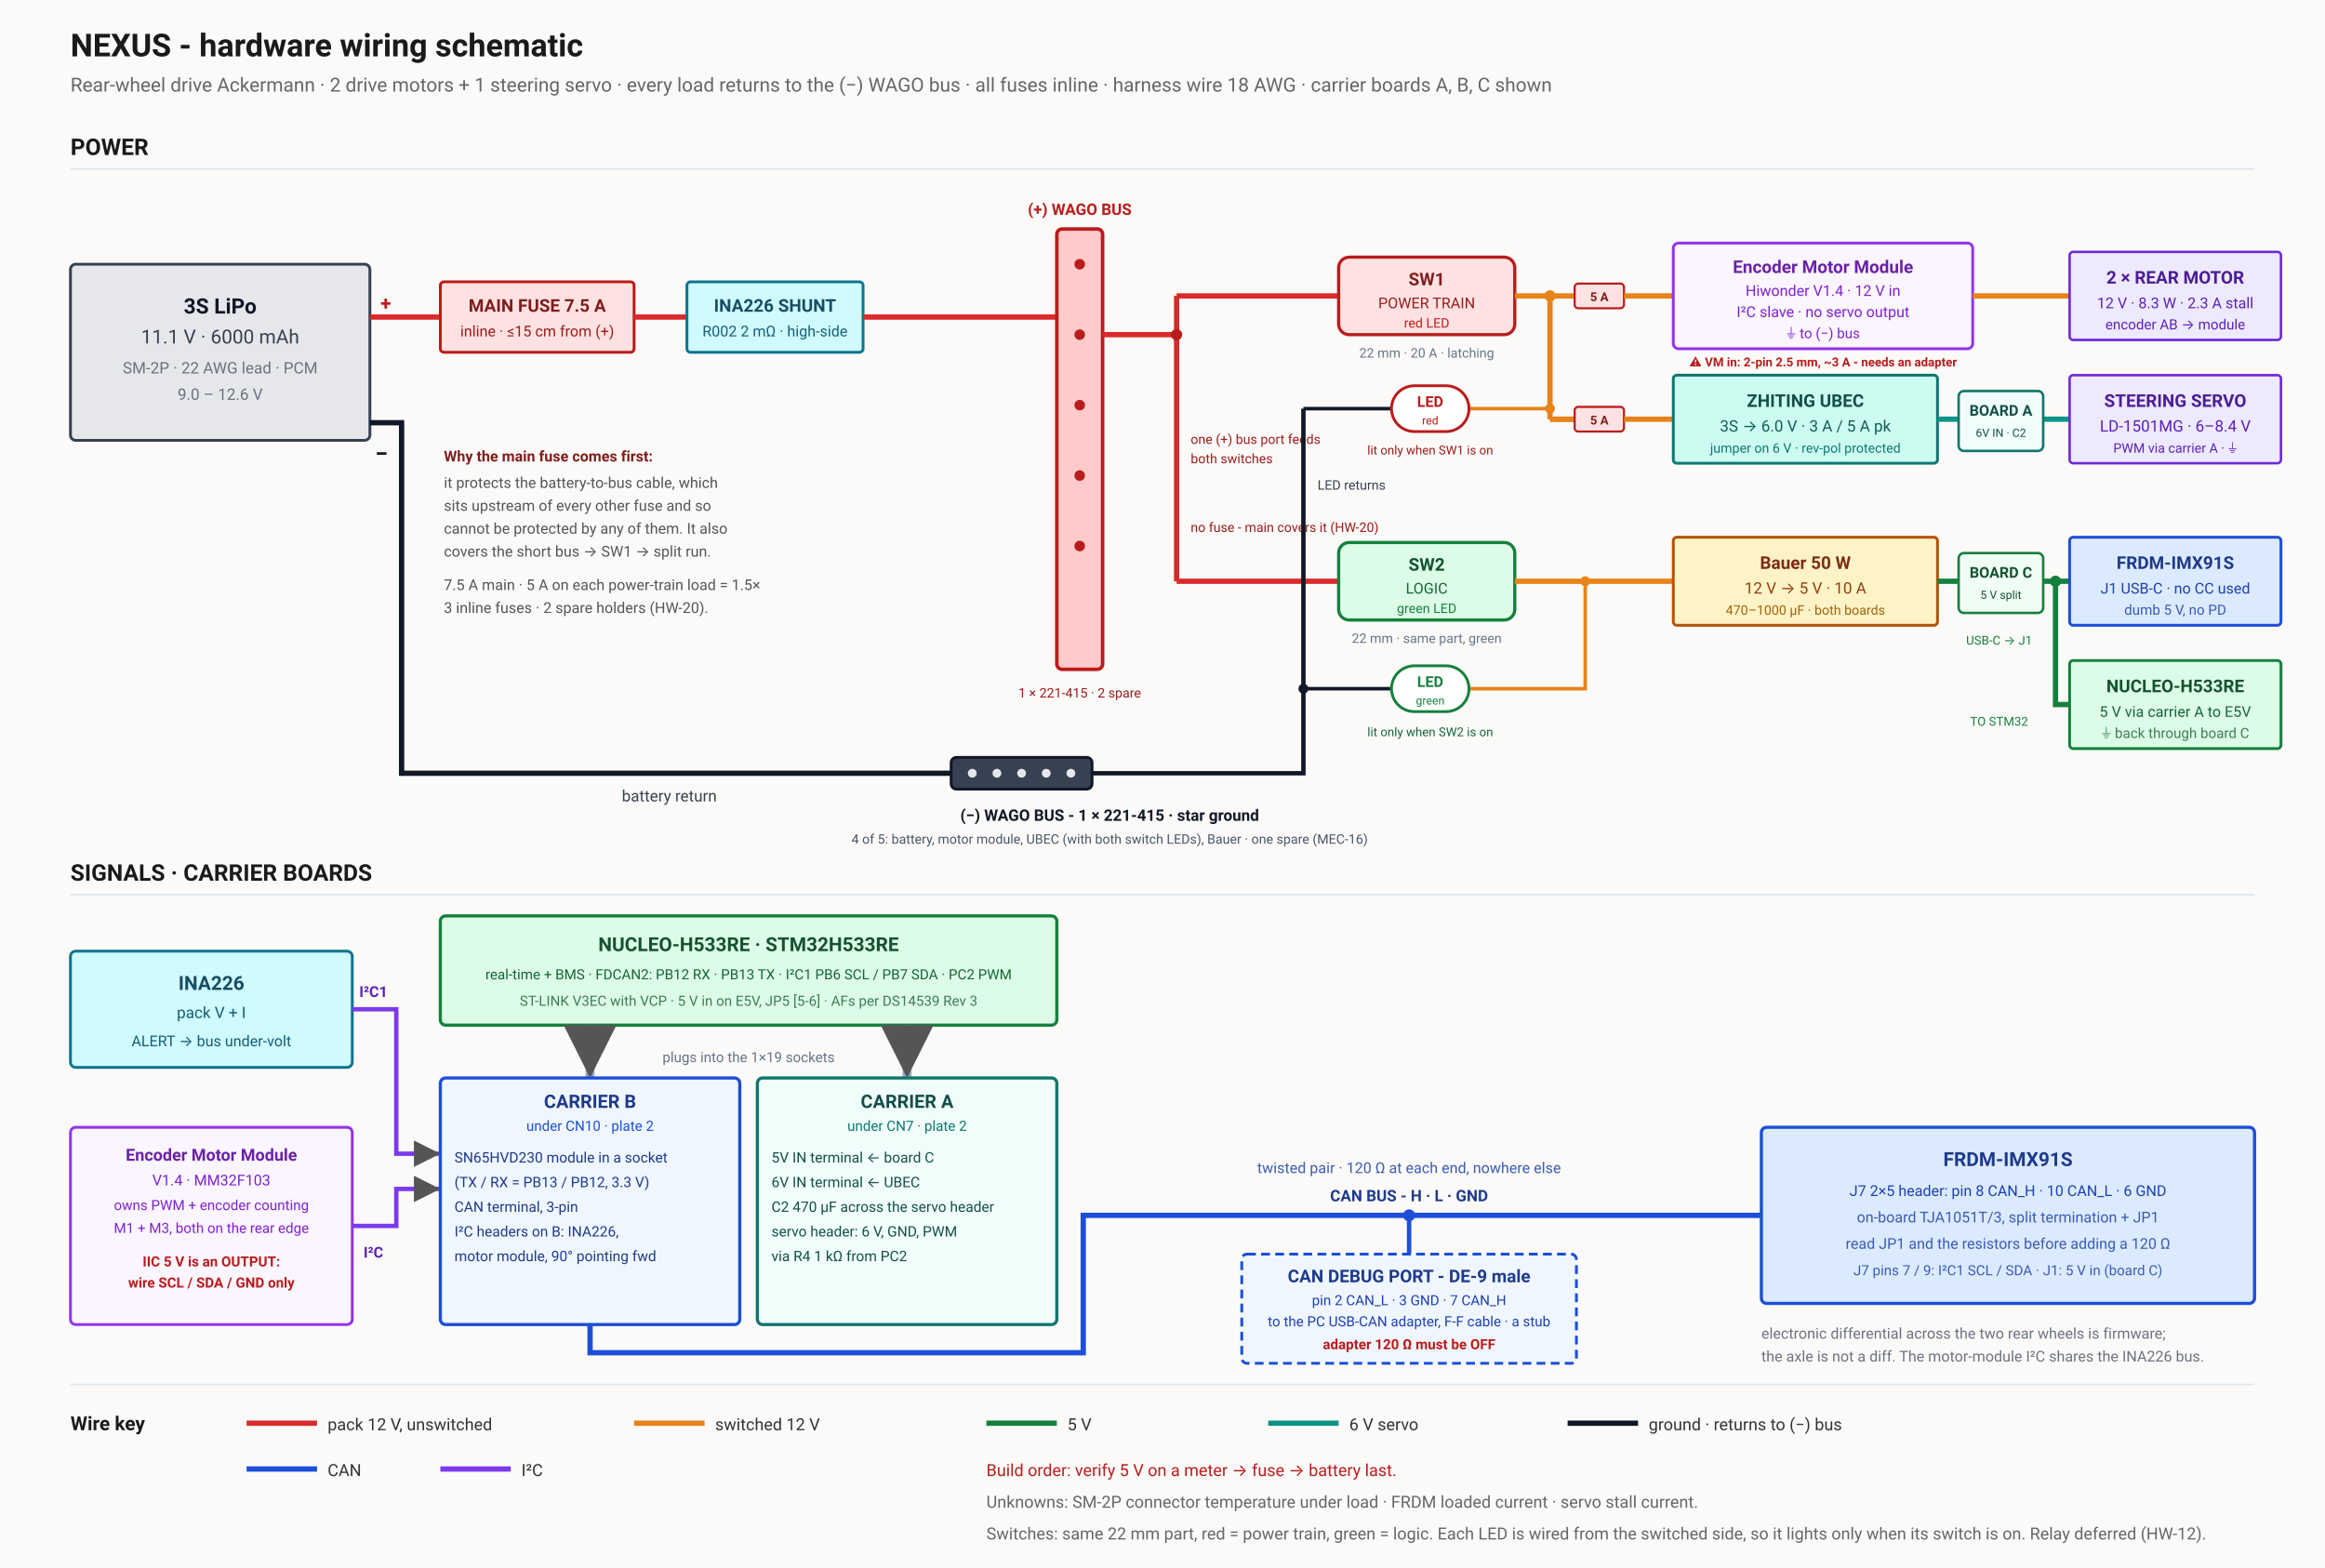
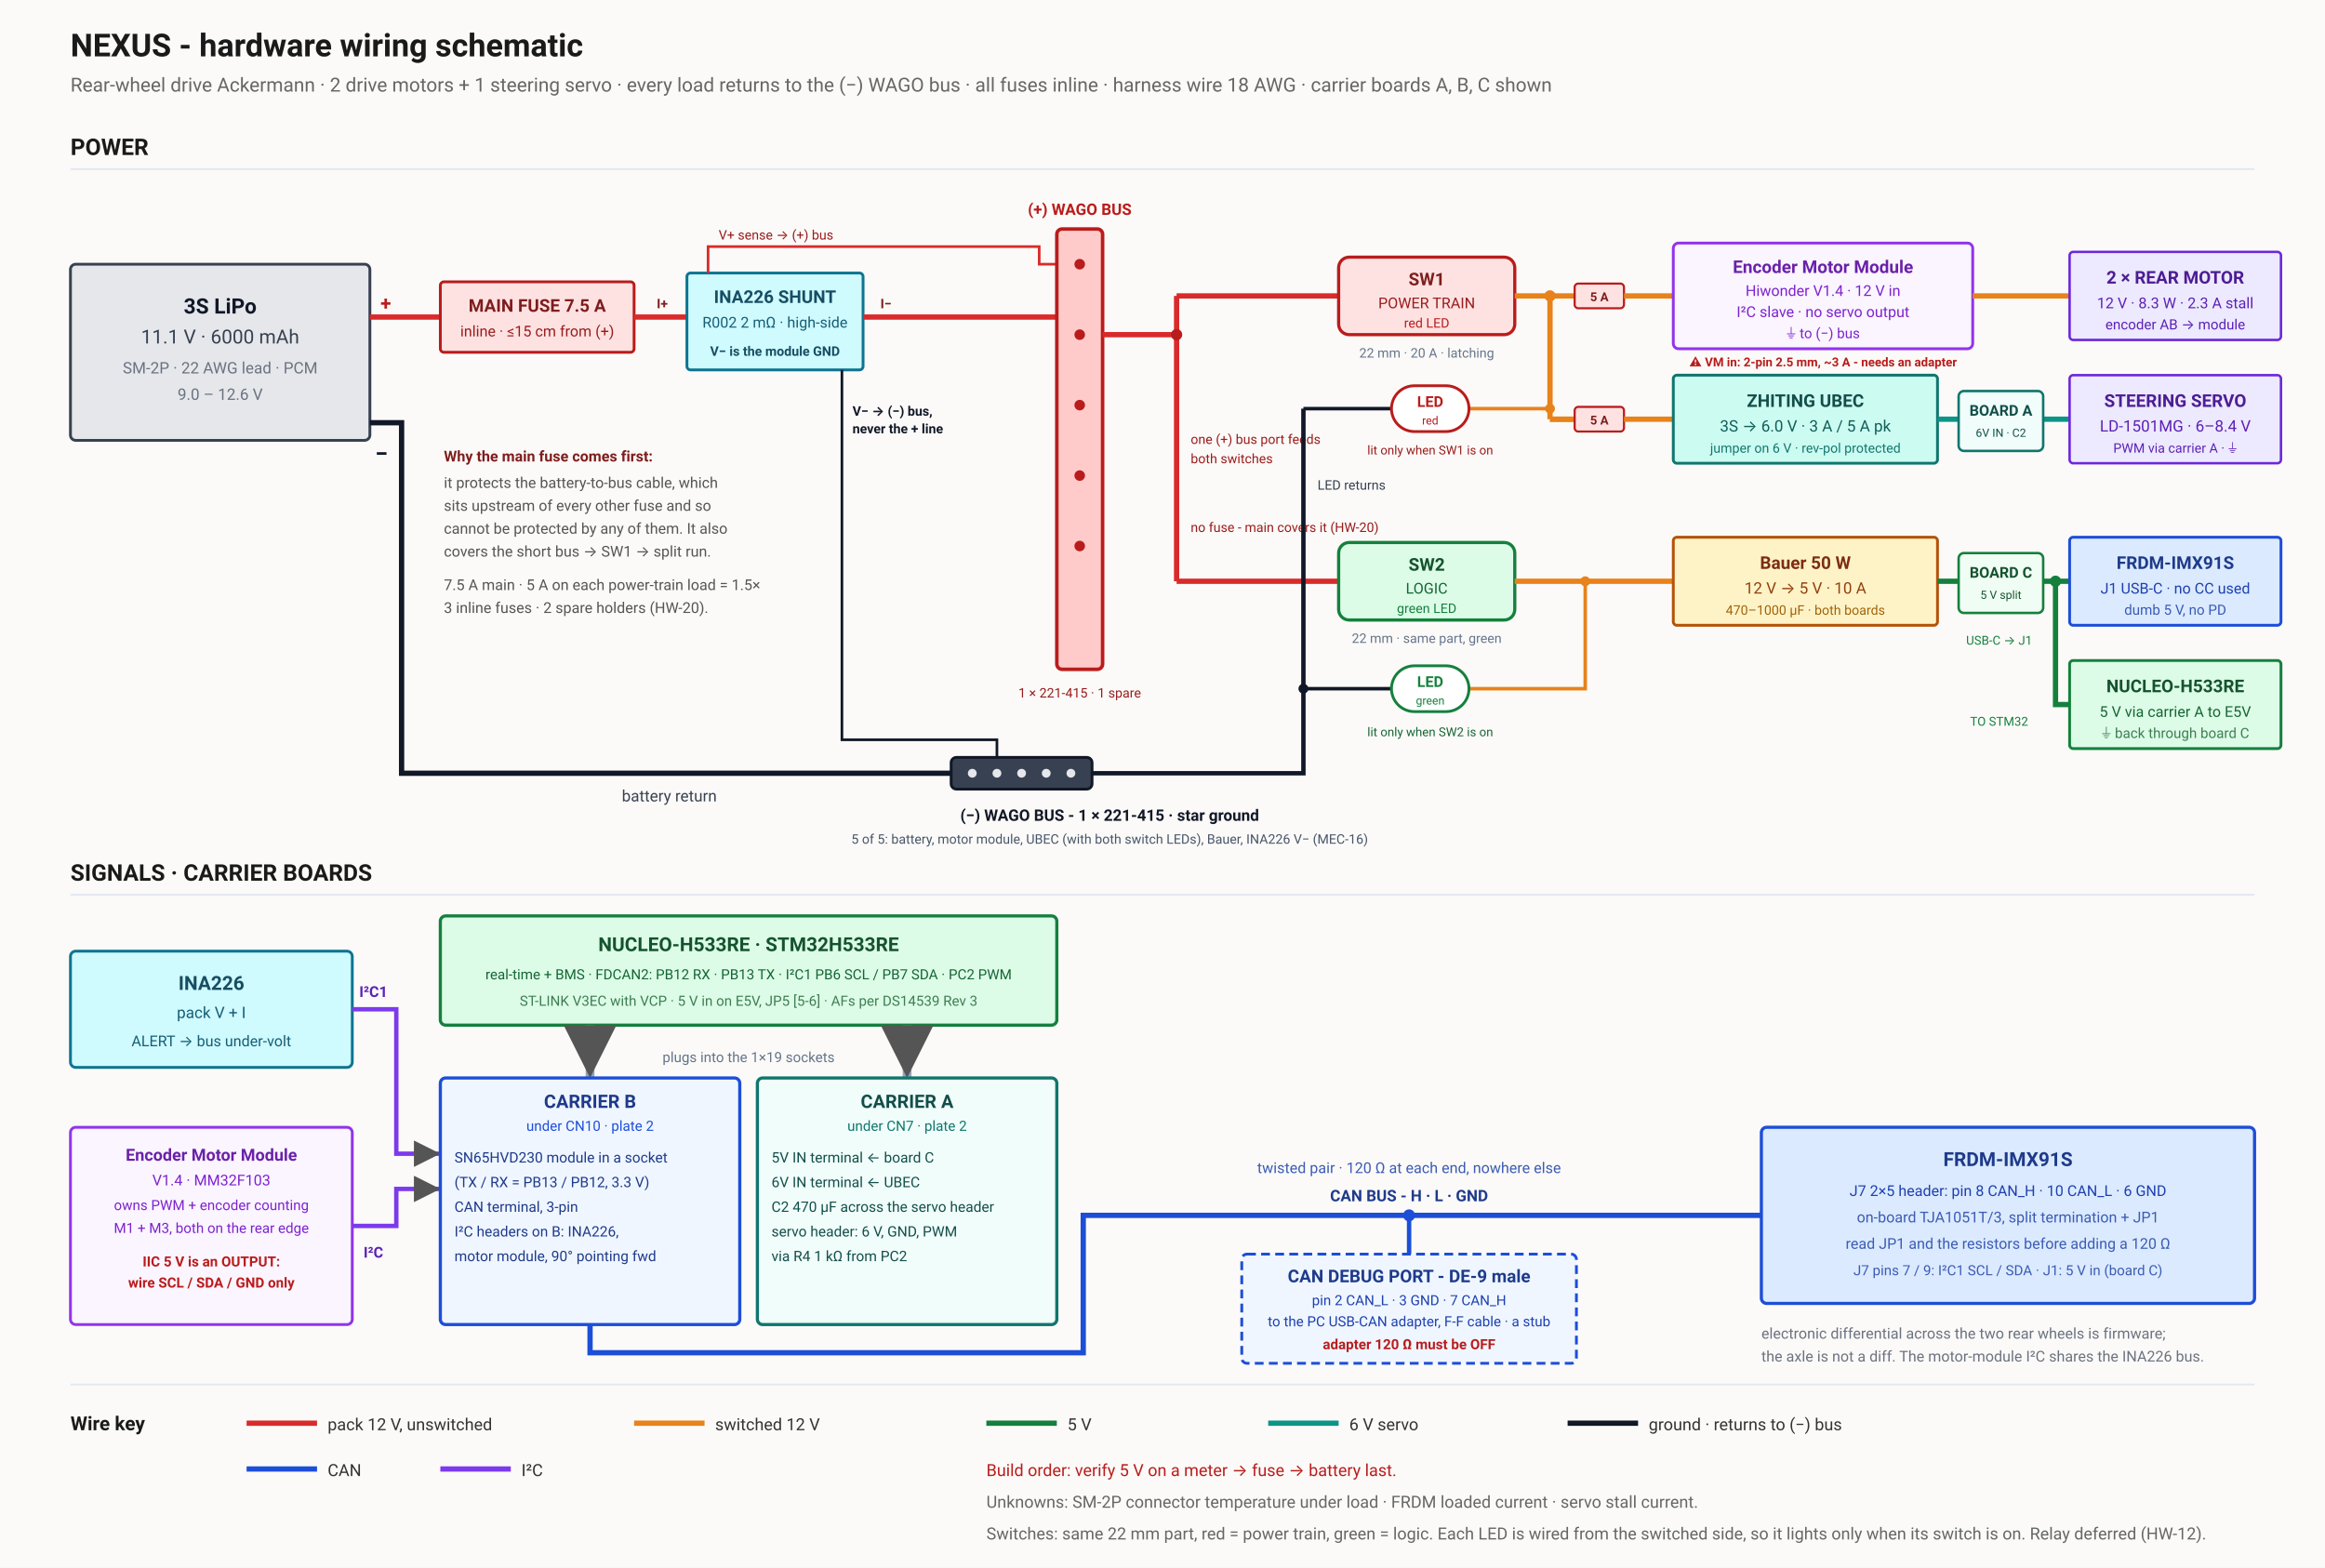
<svg xmlns="http://www.w3.org/2000/svg" width="1320" height="890" viewBox="0 0 1320 890" font-family="system-ui, -apple-system, Segoe UI, Roboto, sans-serif">
  <defs>
    <marker id="a" markerWidth="7" markerHeight="7" refX="6" refY="3" orient="auto">
      <path d="M0,0 L6,3 L0,6 z" fill="#555" />
    </marker>
  </defs>
  <rect width="1320" height="890" fill="#fbfaf8" />
  <text x="40" y="32" font-size="18" font-weight="700" fill="#1a1a1a">NEXUS - hardware wiring schematic</text>
  <text x="40" y="52" font-size="11" fill="#666">Rear-wheel drive Ackermann · 2 drive motors + 1 steering servo · every load returns to the (−) WAGO bus · all fuses inline · harness wire 18 AWG · carrier boards A, B, C shown</text>
  <text x="40" y="88" font-size="13" font-weight="700" fill="#1a1a1a">POWER</text>
  <line x1="40" y1="96" x2="1280" y2="96" stroke="#e2e8f0" />
  <rect x="40" y="150" width="170" height="100" fill="#e5e7eb" stroke="#374151" stroke-width="1.6" rx="3" />
  <text x="125" y="178" font-size="12" font-weight="700" fill="#111827" text-anchor="middle">3S LiPo</text>
  <text x="125" y="195" font-size="11" fill="#374151" text-anchor="middle">11.1 V · 6000 mAh</text>
  <text x="125" y="212" font-size="9" fill="#6b7280" text-anchor="middle">SM-2P · 22 AWG lead · PCM</text>
  <text x="125" y="227" font-size="9" fill="#6b7280" text-anchor="middle">9.0 – 12.6 V</text>
  <text x="216" y="176" font-size="11" font-weight="700" fill="#b91c1c">+</text>
  <text x="213" y="262" font-size="13" font-weight="700" fill="#111827">−</text>
  <line x1="210" y1="180" x2="250" y2="180" stroke="#d92b2b" stroke-width="3" />
  <rect x="250" y="160" width="110" height="40" fill="#fee2e2" stroke="#b91c1c" stroke-width="1.6" rx="2" />
  <text x="305" y="177" font-size="10" font-weight="700" fill="#7f1d1d" text-anchor="middle">MAIN FUSE 7.5 A</text>
  <text x="305" y="191" font-size="8.5" fill="#991b1b" text-anchor="middle">inline · ≤15 cm from (+)</text>
  <line x1="360" y1="180" x2="390" y2="180" stroke="#d92b2b" stroke-width="3" />
-   <rect x="390" y="160" width="100" height="40" fill="#cffafe" stroke="#0e7490" stroke-width="1.6" rx="2" />
-   <text x="440" y="177" font-size="10" font-weight="700" fill="#164e63" text-anchor="middle">INA226 SHUNT</text>
-   <text x="440" y="191" font-size="8.5" fill="#155e75" text-anchor="middle">R002 2 mΩ · high-side</text>
+   <rect x="390" y="155" width="100" height="55" fill="#cffafe" stroke="#0e7490" stroke-width="1.6" rx="2" />
+   <text x="440" y="172" font-size="10" font-weight="700" fill="#164e63" text-anchor="middle">INA226 SHUNT</text>
+   <text x="440" y="186" font-size="8.5" fill="#155e75" text-anchor="middle">R002 2 mΩ · high-side</text>
+   <text x="440" y="202" font-size="7.5" font-weight="700" fill="#164e63" text-anchor="middle">V− is the module GND</text>
+   <text x="376" y="175" font-size="7.5" font-weight="700" fill="#7f1d1d" text-anchor="middle">I+</text>
+   <text x="503" y="175" font-size="7.5" font-weight="700" fill="#7f1d1d" text-anchor="middle">I−</text>
+   <path d="M402,155 L402,140 L590,140 L590,150 L600,150" fill="none" stroke="#d92b2b" stroke-width="1.5" />
+   <text x="408" y="136" font-size="7.5" fill="#991b1b">V+ sense → (+) bus</text>
+   <path d="M478,210 L478,420 L566,420 L566,430" fill="none" stroke="#111827" stroke-width="1.5" />
+   <text x="484" y="236" font-size="7.5" font-weight="700" fill="#111827">V− → (−) bus,</text>
+   <text x="484" y="246" font-size="7.5" font-weight="700" fill="#111827">never the + line</text>
  <line x1="490" y1="180" x2="600" y2="180" stroke="#d92b2b" stroke-width="3" />
  <text x="613" y="122" font-size="9" font-weight="700" fill="#b91c1c" text-anchor="middle">(+) WAGO BUS</text>
  <rect x="600" y="130" width="26" height="250" fill="#fecaca" stroke="#b91c1c" stroke-width="2" rx="3" />
  <circle cx="613" cy="150" r="3" fill="#b91c1c" />
  <circle cx="613" cy="190" r="3" fill="#b91c1c" />
  <circle cx="613" cy="230" r="3" fill="#b91c1c" />
  <circle cx="613" cy="270" r="3" fill="#b91c1c" />
  <circle cx="613" cy="310" r="3" fill="#b91c1c" />
-   <text x="613" y="396" font-size="7.5" fill="#991b1b" text-anchor="middle">1 × 221-415 · 2 spare</text>
+   <text x="613" y="396" font-size="7.5" fill="#991b1b" text-anchor="middle">1 × 221-415 · 1 spare</text>
  <line x1="626" y1="190" x2="668" y2="190" stroke="#d92b2b" stroke-width="3" />
  <line x1="668" y1="168" x2="668" y2="330" stroke="#d92b2b" stroke-width="3" />
  <line x1="668" y1="168" x2="760" y2="168" stroke="#d92b2b" stroke-width="3" />
  <line x1="668" y1="330" x2="760" y2="330" stroke="#d92b2b" stroke-width="3" />
  <circle cx="668" cy="190" r="3.2" fill="#b91c1c" />
  <text x="676" y="252" font-size="7.5" fill="#991b1b">one (+) bus port feeds</text>
  <text x="676" y="263" font-size="7.5" fill="#991b1b">both switches</text>
  <text x="676" y="302" font-size="7.5" fill="#991b1b">no fuse - main covers it (HW-20)</text>
  <rect x="540" y="430" width="80" height="18" fill="#374151" stroke="#111827" stroke-width="1.6" rx="3" />
  <circle cx="552" cy="439" r="2.5" fill="#e5e7eb" />
  <circle cx="566" cy="439" r="2.5" fill="#e5e7eb" />
  <circle cx="580" cy="439" r="2.5" fill="#e5e7eb" />
  <circle cx="594" cy="439" r="2.5" fill="#e5e7eb" />
  <circle cx="608" cy="439" r="2.5" fill="#e5e7eb" />
  <text x="630" y="466" font-size="9" font-weight="700" fill="#111827" text-anchor="middle">(−) WAGO BUS - 1 × 221-415 · star ground</text>
-   <text x="630" y="479" font-size="7.5" fill="#475569" text-anchor="middle">4 of 5: battery, motor module, UBEC (with both switch LEDs), Bauer · one spare (MEC-16)</text>
+   <text x="630" y="479" font-size="7.5" fill="#475569" text-anchor="middle">5 of 5: battery, motor module, UBEC (with both switch LEDs), Bauer, INA226 V− (MEC-16)</text>
  <path d="M210,240 L228,240 L228,439 L540,439" fill="none" stroke="#111827" stroke-width="3" />
  <text x="380" y="455" font-size="9" fill="#374151" text-anchor="middle">battery return</text>
  <path d="M740,232 L740,439 L620,439" fill="none" stroke="#111827" stroke-width="2.5" />
  <text x="748" y="278" font-size="7.5" fill="#374151">LED returns</text>
  <text x="252" y="262" font-size="8.5" font-weight="600" fill="#7f1d1d">Why the main fuse comes first:</text>
  <text x="252" y="277" font-size="8.5" fill="#555">it protects the battery-to-bus cable, which</text>
  <text x="252" y="290" font-size="8.5" fill="#555">sits upstream of every other fuse and so</text>
  <text x="252" y="303" font-size="8.5" fill="#555">cannot be protected by any of them. It also</text>
  <text x="252" y="316" font-size="8.5" fill="#555">covers the short bus → SW1 → split run.</text>
  <text x="252" y="335" font-size="8.5" fill="#555">7.5 A main · 5 A on each power-train load = 1.5×</text>
  <text x="252" y="348" font-size="8.5" fill="#555">3 inline fuses · 2 spare holders (HW-20).</text>
  <rect x="760" y="146" width="100" height="44" fill="#fee2e2" stroke="#b91c1c" stroke-width="1.8" rx="6" />
  <text x="810" y="162" font-size="10" font-weight="700" fill="#7f1d1d" text-anchor="middle">SW1</text>
  <text x="810" y="175" font-size="8.5" fill="#991b1b" text-anchor="middle">POWER TRAIN</text>
  <text x="810" y="186" font-size="7.5" fill="#b91c1c" text-anchor="middle">red LED</text>
  <text x="810" y="203" font-size="7.5" fill="#64748b" text-anchor="middle">22 mm · 20 A · latching</text>
  <line x1="860" y1="168" x2="894" y2="168" stroke="#e8821a" stroke-width="3" />
  <circle cx="880" cy="168" r="3.2" fill="#e8821a" />
  <line x1="880" y1="168" x2="880" y2="238" stroke="#e8821a" stroke-width="3" />
  <line x1="880" y1="238" x2="894" y2="238" stroke="#e8821a" stroke-width="3" />
  <line x1="880" y1="232" x2="834" y2="232" stroke="#e8821a" stroke-width="2" />
  <circle cx="880" cy="232" r="2.8" fill="#e8821a" />
  <line x1="790" y1="232" x2="740" y2="232" stroke="#111827" stroke-width="2" />
  <rect x="790" y="219" width="44" height="26" fill="#ffffff" stroke="#b91c1c" stroke-width="1.6" rx="13" />
  <text x="812" y="231" font-size="8.5" font-weight="700" fill="#b91c1c" text-anchor="middle">LED</text>
  <text x="812" y="241" font-size="6.5" fill="#b91c1c" text-anchor="middle">red</text>
  <text x="812" y="258" font-size="7" fill="#991b1b" text-anchor="middle">lit only when SW1 is on</text>
  <rect x="894" y="161" width="28" height="14" fill="#fee2e2" stroke="#b91c1c" stroke-width="1.2" rx="2" />
  <text x="908" y="171" font-size="7" font-weight="700" fill="#7f1d1d" text-anchor="middle">5 A</text>
  <line x1="922" y1="168" x2="950" y2="168" stroke="#e8821a" stroke-width="3" />
  <rect x="950" y="138" width="170" height="60" fill="#faf5ff" stroke="#9333ea" stroke-width="1.6" rx="3" />
  <text x="1035" y="155" font-size="10" font-weight="700" fill="#6b21a8" text-anchor="middle">Encoder Motor Module</text>
  <text x="1035" y="168" font-size="8.5" fill="#7e22ce" text-anchor="middle">Hiwonder V1.4 · 12 V in</text>
  <text x="1035" y="180" font-size="8.5" fill="#7e22ce" text-anchor="middle">I²C slave · no servo output</text>
  <text x="1035" y="208" font-size="7" font-weight="700" fill="#b91c1c" text-anchor="middle">⚠ VM in: 2-pin 2.5 mm, ~3 A - needs an adapter</text>
  <text x="1035" y="192" font-size="8" fill="#7e22ce" text-anchor="middle">⏚ to (−) bus</text>
  <line x1="1120" y1="168" x2="1175" y2="168" stroke="#e8821a" stroke-width="3" />
  <rect x="1175" y="143" width="120" height="50" fill="#ede9fe" stroke="#6d28d9" stroke-width="1.4" rx="2" />
  <text x="1235" y="161" font-size="10" font-weight="700" fill="#4c1d95" text-anchor="middle">2 × REAR MOTOR</text>
  <text x="1235" y="175" font-size="8.5" fill="#5b21b6" text-anchor="middle">12 V · 8.3 W · 2.3 A stall</text>
  <text x="1235" y="187" font-size="8" fill="#5b21b6" text-anchor="middle">encoder AB → module</text>
  <line x1="880" y1="238" x2="894" y2="238" stroke="#e8821a" stroke-width="3" />
  <rect x="894" y="231" width="28" height="14" fill="#fee2e2" stroke="#b91c1c" stroke-width="1.2" rx="2" />
  <text x="908" y="241" font-size="7" font-weight="700" fill="#7f1d1d" text-anchor="middle">5 A</text>
  <line x1="922" y1="238" x2="950" y2="238" stroke="#e8821a" stroke-width="3" />
  <rect x="950" y="213" width="150" height="50" fill="#ccfbf1" stroke="#0f766e" stroke-width="1.6" rx="2" />
  <text x="1025" y="231" font-size="10" font-weight="700" fill="#134e4a" text-anchor="middle">ZHITING UBEC</text>
  <text x="1025" y="245" font-size="9" fill="#115e59" text-anchor="middle">3S → 6.0 V · 3 A / 5 A pk</text>
  <text x="1025" y="257" font-size="7.5" fill="#0f766e" text-anchor="middle">jumper on 6 V · rev-pol protected</text>
  <line x1="1100" y1="238" x2="1175" y2="238" stroke="#0d9488" stroke-width="3" />
  <rect x="1112" y="222" width="48" height="34" fill="#f0fdfa" stroke="#0f766e" stroke-width="1.4" rx="3" />
  <text x="1136.0" y="236" font-size="8.5" font-weight="700" fill="#134e4a" text-anchor="middle">BOARD A</text>
  <text x="1136.0" y="248" font-size="6.5" fill="#134e4a" text-anchor="middle">6V IN · C2</text>
  <rect x="1175" y="213" width="120" height="50" fill="#ede9fe" stroke="#6d28d9" stroke-width="1.4" rx="2" />
  <text x="1235" y="231" font-size="10" font-weight="700" fill="#4c1d95" text-anchor="middle">STEERING SERVO</text>
  <text x="1235" y="245" font-size="9" fill="#5b21b6" text-anchor="middle">LD-1501MG · 6–8.4 V</text>
  <text x="1235" y="257" font-size="7.5" fill="#5b21b6" text-anchor="middle">PWM via carrier A · ⏚</text>
  <rect x="760" y="308" width="100" height="44" fill="#dcfce7" stroke="#15803d" stroke-width="1.8" rx="6" />
  <text x="810" y="324" font-size="10" font-weight="700" fill="#14532d" text-anchor="middle">SW2</text>
  <text x="810" y="337" font-size="8.5" fill="#166534" text-anchor="middle">LOGIC</text>
  <text x="810" y="348" font-size="7.5" fill="#15803d" text-anchor="middle">green LED</text>
  <text x="810" y="365" font-size="7.5" fill="#64748b" text-anchor="middle">22 mm · same part, green</text>
  <line x1="860" y1="330" x2="950" y2="330" stroke="#e8821a" stroke-width="3" />
  <circle cx="900" cy="330" r="2.8" fill="#e8821a" />
  <path d="M900,330 L900,391 L834,391" fill="none" stroke="#e8821a" stroke-width="2" />
  <line x1="790" y1="391" x2="740" y2="391" stroke="#111827" stroke-width="2" />
  <circle cx="740" cy="391" r="2.8" fill="#111827" />
  <rect x="790" y="378" width="44" height="26" fill="#ffffff" stroke="#15803d" stroke-width="1.6" rx="13" />
  <text x="812" y="390" font-size="8.5" font-weight="700" fill="#15803d" text-anchor="middle">LED</text>
  <text x="812" y="400" font-size="6.5" fill="#15803d" text-anchor="middle">green</text>
  <text x="812" y="418" font-size="7" fill="#166534" text-anchor="middle">lit only when SW2 is on</text>
  <rect x="950" y="305" width="150" height="50" fill="#fef3c7" stroke="#b45309" stroke-width="1.6" rx="2" />
  <text x="1025" y="323" font-size="10" font-weight="700" fill="#7c2d12" text-anchor="middle">Bauer 50 W</text>
  <text x="1025" y="337" font-size="9" fill="#92400e" text-anchor="middle">12 V → 5 V · 10 A</text>
  <text x="1025" y="349" font-size="7.5" fill="#a16207" text-anchor="middle">470–1000 µF · both boards</text>
  <line x1="1100" y1="330" x2="1175" y2="330" stroke="#15803d" stroke-width="3" />
  <rect x="1112" y="314" width="48" height="34" fill="#f0fdf4" stroke="#15803d" stroke-width="1.4" rx="3" />
  <text x="1136.0" y="328" font-size="8.5" font-weight="700" fill="#14532d" text-anchor="middle">BOARD C</text>
  <text x="1136.0" y="340" font-size="6.5" fill="#14532d" text-anchor="middle">5 V split</text>
  <circle cx="1167" cy="330" r="3.2" fill="#15803d" />
  <path d="M1167,330 L1167,400 L1175,400" fill="none" stroke="#15803d" stroke-width="3" />
  <text x="1135" y="366" font-size="7" fill="#15803d" text-anchor="middle">USB-C → J1</text>
  <text x="1135" y="412" font-size="7" fill="#15803d" text-anchor="middle">TO STM32</text>
  <rect x="1175" y="305" width="120" height="50" fill="#dbeafe" stroke="#1d4ed8" stroke-width="1.6" rx="2" />
  <text x="1235" y="323" font-size="10" font-weight="700" fill="#1e3a8a" text-anchor="middle">FRDM-IMX91S</text>
  <text x="1235" y="337" font-size="8.5" fill="#1e40af" text-anchor="middle">J1 USB-C · no CC used</text>
  <text x="1235" y="349" font-size="8" fill="#3b5bb5" text-anchor="middle">dumb 5 V, no PD</text>
  <rect x="1175" y="375" width="120" height="50" fill="#dcfce7" stroke="#15803d" stroke-width="1.6" rx="2" />
  <text x="1235" y="393" font-size="10" font-weight="700" fill="#14532d" text-anchor="middle">NUCLEO-H533RE</text>
  <text x="1235" y="407" font-size="8.5" fill="#166534" text-anchor="middle">5 V via carrier A to E5V</text>
  <text x="1235" y="419" font-size="8" fill="#3f7d52" text-anchor="middle">⏚ back through board C</text>
  <text x="40" y="500" font-size="13" font-weight="700" fill="#1a1a1a">SIGNALS · CARRIER BOARDS</text>
  <line x1="40" y1="508" x2="1280" y2="508" stroke="#e2e8f0" />
  <rect x="40" y="540" width="160" height="66" fill="#cffafe" stroke="#0e7490" stroke-width="1.6" rx="3" />
  <text x="120" y="562" font-size="11" font-weight="700" fill="#164e63" text-anchor="middle">INA226</text>
  <text x="120" y="578" font-size="9" fill="#155e75" text-anchor="middle">pack V + I</text>
  <text x="120" y="594" font-size="8.5" fill="#155e75" text-anchor="middle">ALERT → bus under-volt</text>
  <path d="M200,573 L225,573 L225,655 L250,655" fill="none" stroke="#7c3aed" stroke-width="2.5" marker-end="url(#a)" />
  <text x="212" y="566" font-size="8.5" font-weight="600" fill="#5b21b6" text-anchor="middle">I²C1</text>
  <rect x="40" y="640" width="160" height="112" fill="#faf5ff" stroke="#9333ea" stroke-width="1.6" rx="3" />
  <text x="120" y="659" font-size="9.5" font-weight="700" fill="#6b21a8" text-anchor="middle">Encoder Motor Module</text>
  <text x="120" y="673" font-size="8.5" fill="#7e22ce" text-anchor="middle">V1.4 · MM32F103</text>
  <text x="120" y="687" font-size="8" fill="#7e22ce" text-anchor="middle">owns PWM + encoder counting</text>
  <text x="120" y="700" font-size="8" fill="#7e22ce" text-anchor="middle">M1 + M3, both on the rear edge</text>
  <text x="120" y="719" font-size="8" font-weight="700" fill="#b91c1c" text-anchor="middle">IIC 5 V is an OUTPUT:</text>
  <text x="120" y="731" font-size="8" font-weight="700" fill="#b91c1c" text-anchor="middle">wire SCL / SDA / GND only</text>
  <path d="M200,696 L225,696 L225,675 L250,675" fill="none" stroke="#7c3aed" stroke-width="2.5" marker-end="url(#a)" />
  <text x="212" y="714" font-size="8.5" font-weight="600" fill="#5b21b6" text-anchor="middle">I²C</text>
  <rect x="250" y="520" width="350" height="62" fill="#dcfce7" stroke="#15803d" stroke-width="1.8" rx="3" />
  <text x="425" y="540" font-size="11" font-weight="700" fill="#14532d" text-anchor="middle">NUCLEO-H533RE · STM32H533RE</text>
  <text x="425" y="556" font-size="8" fill="#166534" text-anchor="middle">real-time + BMS · FDCAN2: PB12 RX · PB13 TX · I²C1 PB6 SCL / PB7 SDA · PC2 PWM</text>
  <text x="425" y="571" font-size="8" fill="#3f7d52" text-anchor="middle">ST-LINK V3EC with VCP · 5 V in on E5V, JP5 [5-6] · AFs per DS14539 Rev 3</text>
  <line x1="335" y1="582" x2="335" y2="612" stroke="#94a3b8" stroke-width="5" marker-end="url(#a)" />
  <line x1="515" y1="582" x2="515" y2="612" stroke="#94a3b8" stroke-width="5" marker-end="url(#a)" />
  <text x="425" y="603" font-size="8" fill="#64748b" text-anchor="middle">plugs into the 1×19 sockets</text>
  <rect x="250" y="612" width="170" height="140" fill="#eff6ff" stroke="#1d4ed8" stroke-width="1.8" rx="3" />
  <text x="335.0" y="629" font-size="10.5" font-weight="700" fill="#1e3a8a" text-anchor="middle">CARRIER B</text>
  <text x="335.0" y="642" font-size="8" fill="#1d4ed8" text-anchor="middle">under CN10 · plate 2</text>
  <text x="258" y="660" font-size="8.2" fill="#1e3a8a">SN65HVD230 module in a socket</text>
  <text x="258" y="674" font-size="8.2" fill="#1e3a8a">   (TX / RX = PB13 / PB12, 3.3 V)</text>
  <text x="258" y="688" font-size="8.2" fill="#1e3a8a">CAN terminal, 3-pin</text>
  <text x="258" y="702" font-size="8.2" fill="#1e3a8a">I²C headers on B: INA226,</text>
  <text x="258" y="716" font-size="8.2" fill="#1e3a8a">   motor module, 90° pointing fwd</text>
  <rect x="430" y="612" width="170" height="140" fill="#f0fdfa" stroke="#0f766e" stroke-width="1.8" rx="3" />
  <text x="515.0" y="629" font-size="10.5" font-weight="700" fill="#134e4a" text-anchor="middle">CARRIER A</text>
  <text x="515.0" y="642" font-size="8" fill="#0f766e" text-anchor="middle">under CN7 · plate 2</text>
  <text x="438" y="660" font-size="8.2" fill="#134e4a">5V IN terminal ← board C</text>
  <text x="438" y="674" font-size="8.2" fill="#134e4a">6V IN terminal ← UBEC</text>
  <text x="438" y="688" font-size="8.2" fill="#134e4a">C2 470 µF across the servo header</text>
  <text x="438" y="702" font-size="8.2" fill="#134e4a">servo header: 6 V, GND, PWM</text>
  <text x="438" y="716" font-size="8.2" fill="#134e4a">   via R4 1 kΩ from PC2</text>
  <path d="M335,752 L335,768 L615,768 L615,690 L1000,690" fill="none" stroke="#1d4ed8" stroke-width="3" />
  <text x="800" y="682" font-size="9" font-weight="700" fill="#1e3a8a" text-anchor="middle">CAN BUS - H · L · GND</text>
  <text x="800" y="666" font-size="8.5" fill="#3b5bb5" text-anchor="middle">twisted pair · 120 Ω at each end, nowhere else</text>
  <rect x="1000" y="640" width="280" height="100" fill="#dbeafe" stroke="#1d4ed8" stroke-width="1.8" rx="3" />
  <text x="1140" y="662" font-size="11" font-weight="700" fill="#1e3a8a" text-anchor="middle">FRDM-IMX91S</text>
  <text x="1140" y="679" font-size="8.5" fill="#1e40af" text-anchor="middle">J7 2×5 header: pin 8 CAN_H · 10 CAN_L · 6 GND</text>
  <text x="1140" y="694" font-size="8.5" fill="#3b5bb5" text-anchor="middle">on-board TJA1051T/3, split termination + JP1</text>
  <text x="1140" y="709" font-size="8.5" fill="#3b5bb5" text-anchor="middle">read JP1 and the resistors before adding a 120 Ω</text>
  <text x="1140" y="724" font-size="8" fill="#3b5bb5" text-anchor="middle">J7 pins 7 / 9: I²C1 SCL / SDA · J1: 5 V in (board C)</text>
  <circle cx="800" cy="690" r="3.4" fill="#1d4ed8" />
  <line x1="800" y1="690" x2="800" y2="712" stroke="#1d4ed8" stroke-width="2.5" />
  <rect x="705" y="712" width="190" height="62" fill="#eff6ff" stroke="#1d4ed8" stroke-width="1.6" stroke-dasharray="5,3" rx="3" />
  <text x="800" y="728" font-size="10" font-weight="700" fill="#1e3a8a" text-anchor="middle">CAN DEBUG PORT - DE-9 male</text>
  <text x="800" y="741" font-size="8" fill="#1e40af" text-anchor="middle">pin 2 CAN_L · 3 GND · 7 CAN_H</text>
  <text x="800" y="753" font-size="8" fill="#1e40af" text-anchor="middle">to the PC USB-CAN adapter, F-F cable · a stub</text>
  <text x="800" y="766" font-size="8" font-weight="700" fill="#b91c1c" text-anchor="middle">adapter 120 Ω must be OFF</text>
  <text x="1000" y="760" font-size="8.5" fill="#6b7280">electronic differential across the two rear wheels is firmware;</text>
  <text x="1000" y="773" font-size="8.5" fill="#6b7280">the axle is not a diff. The motor-module I²C shares the INA226 bus.</text>
  <line x1="40" y1="786" x2="1280" y2="786" stroke="#e2e8f0" />
  <text x="40" y="812" font-size="11" font-weight="700" fill="#1a1a1a">Wire key</text>
  <line x1="140" y1="808" x2="180" y2="808" stroke="#d92b2b" stroke-width="3" />
  <text x="186" y="812" font-size="9.5" fill="#333">pack 12 V, unswitched</text>
  <line x1="360" y1="808" x2="400" y2="808" stroke="#e8821a" stroke-width="3" />
  <text x="406" y="812" font-size="9.5" fill="#333">switched 12 V</text>
  <line x1="560" y1="808" x2="600" y2="808" stroke="#15803d" stroke-width="3" />
  <text x="606" y="812" font-size="9.5" fill="#333">5 V</text>
  <line x1="720" y1="808" x2="760" y2="808" stroke="#0d9488" stroke-width="3" />
  <text x="766" y="812" font-size="9.5" fill="#333">6 V servo</text>
  <line x1="890" y1="808" x2="930" y2="808" stroke="#111827" stroke-width="3" />
  <text x="936" y="812" font-size="9.5" fill="#333">ground · returns to (−) bus</text>
  <line x1="140" y1="834" x2="180" y2="834" stroke="#1d4ed8" stroke-width="3" />
  <text x="186" y="838" font-size="9.5" fill="#333">CAN</text>
  <line x1="250" y1="834" x2="290" y2="834" stroke="#7c3aed" stroke-width="3" />
  <text x="296" y="838" font-size="9.5" fill="#333">I²C</text>
  <text x="560" y="838" font-size="9.5" fill="#b91c1c">Build order: verify 5 V on a meter → fuse → battery last.</text>
  <text x="560" y="856" font-size="9.5" fill="#666">Unknowns: SM-2P connector temperature under load · FRDM loaded current · servo stall current.</text>
  <text x="560" y="874" font-size="9.5" fill="#666">Switches: same 22 mm part, red = power train, green = logic. Each LED is wired from the switched side, so it lights only when its switch is on. Relay deferred (HW-12).</text>
</svg>
